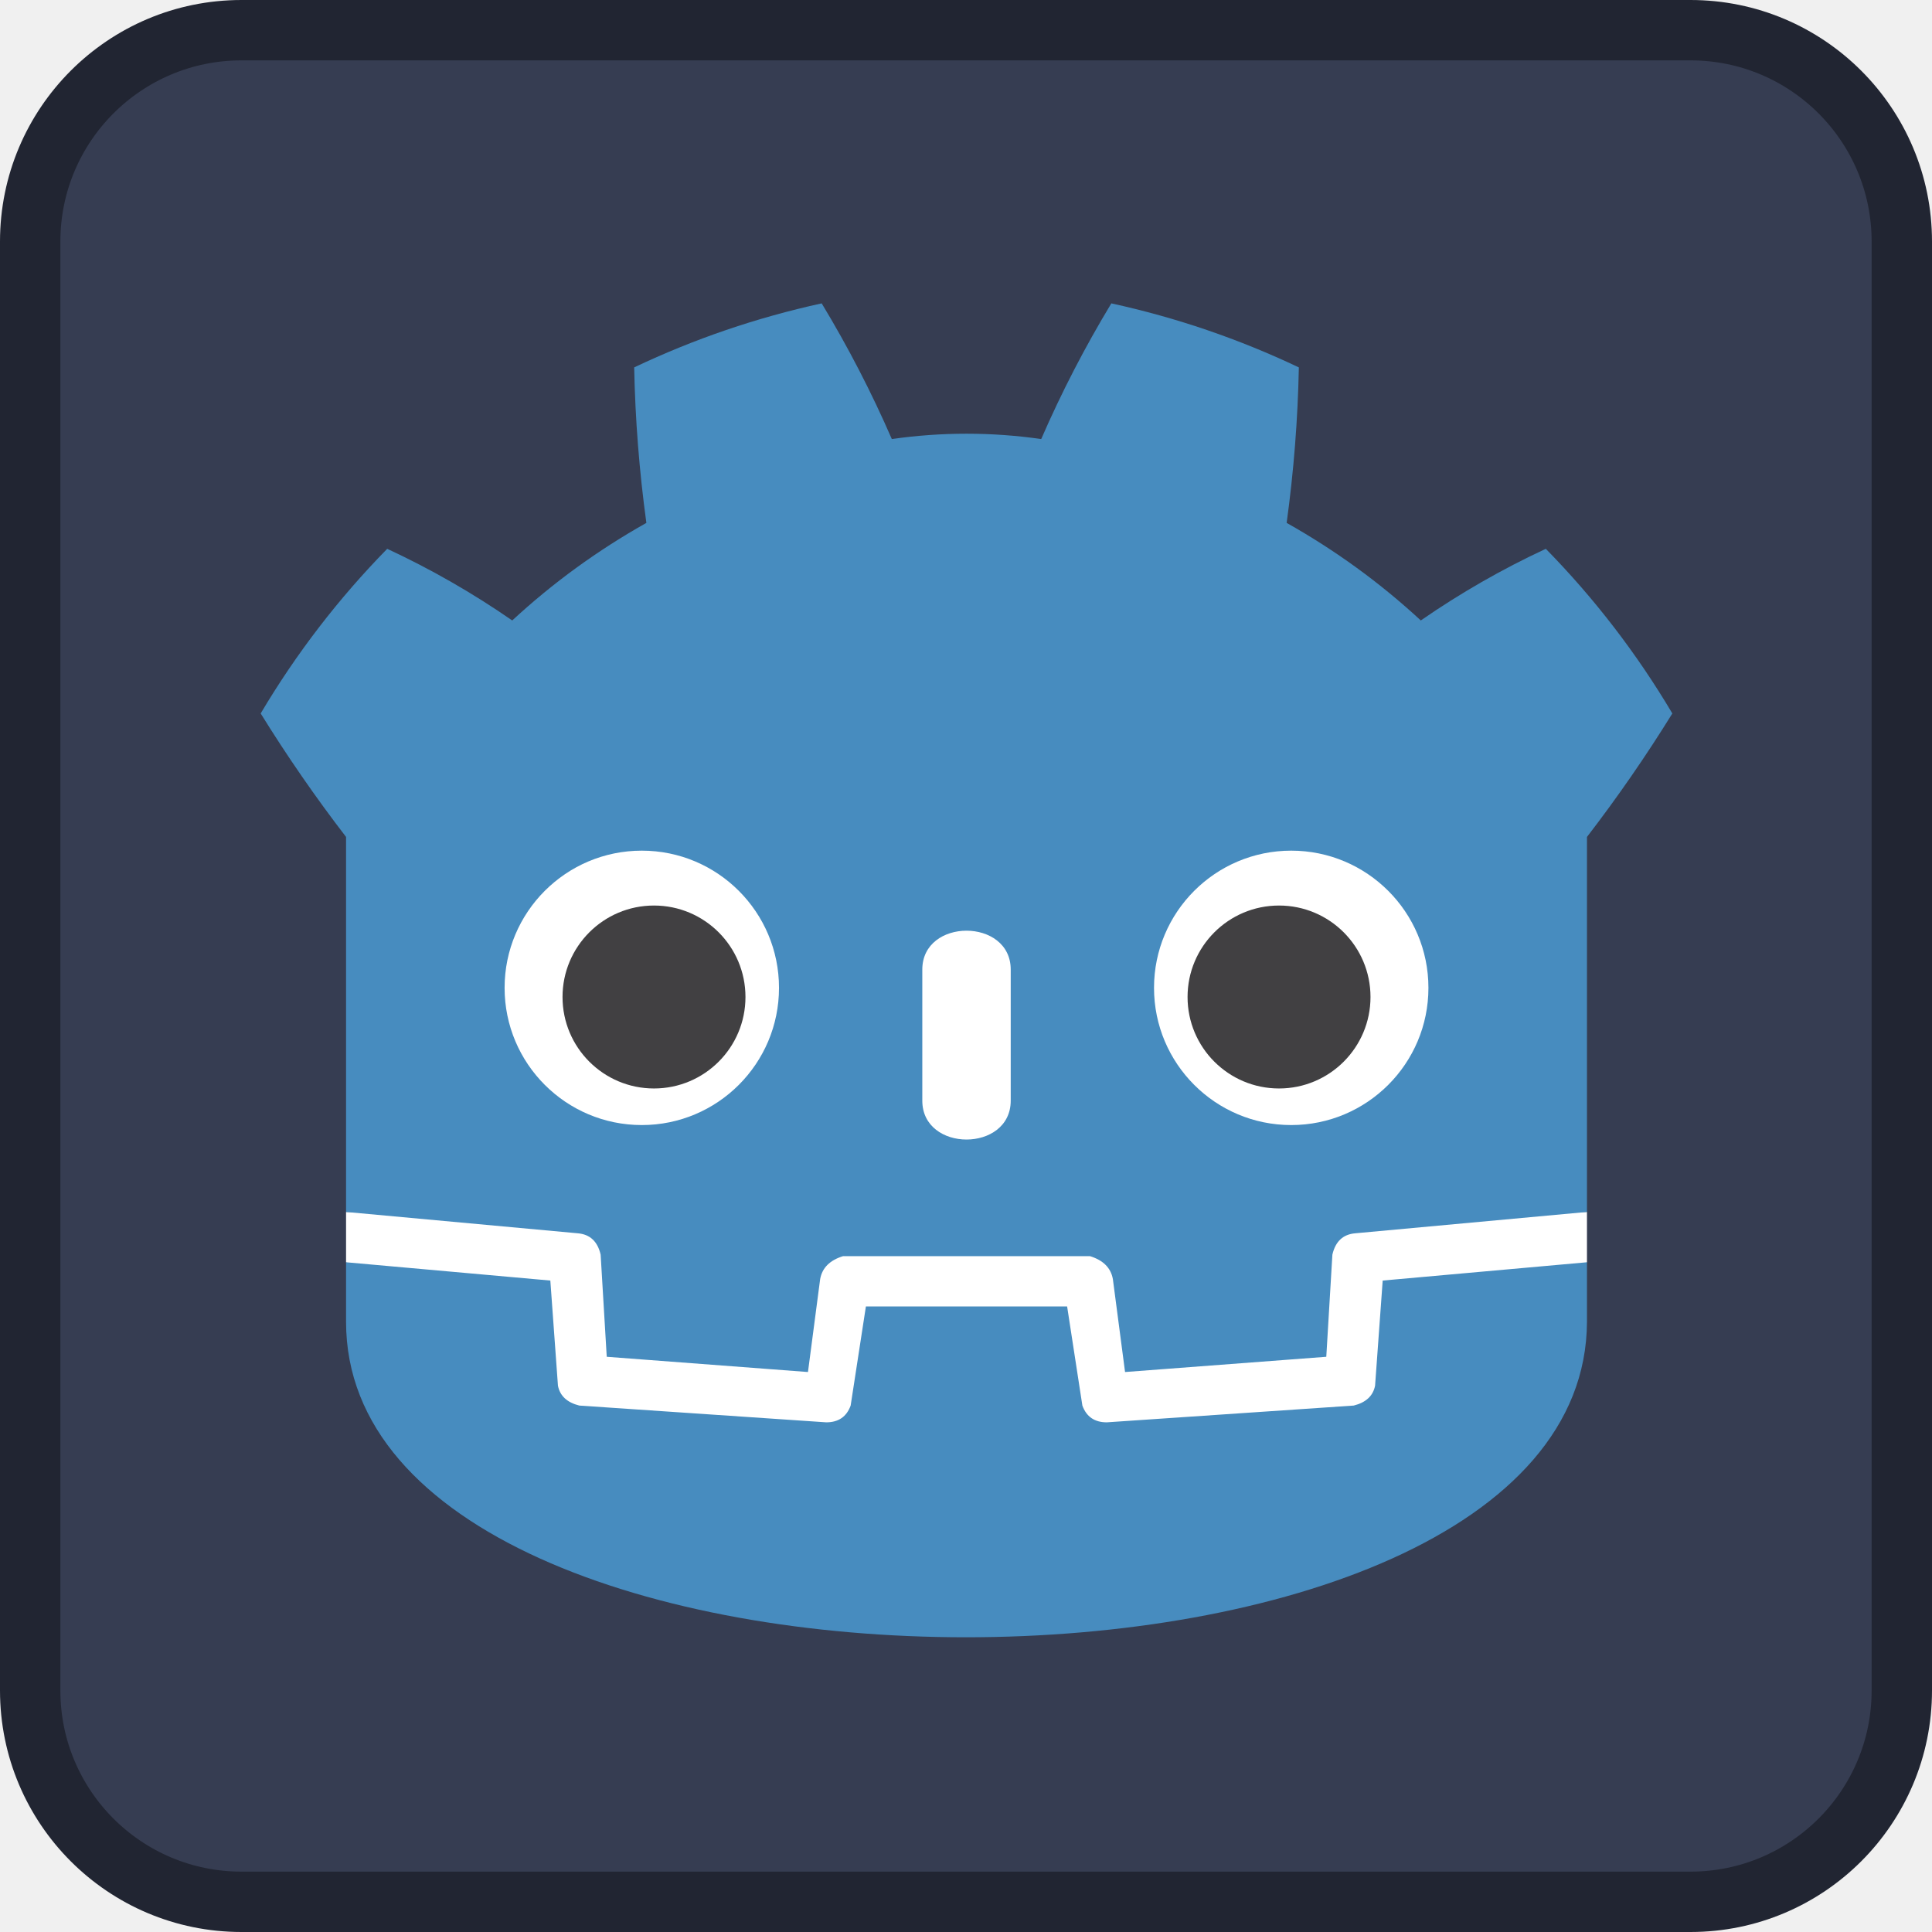
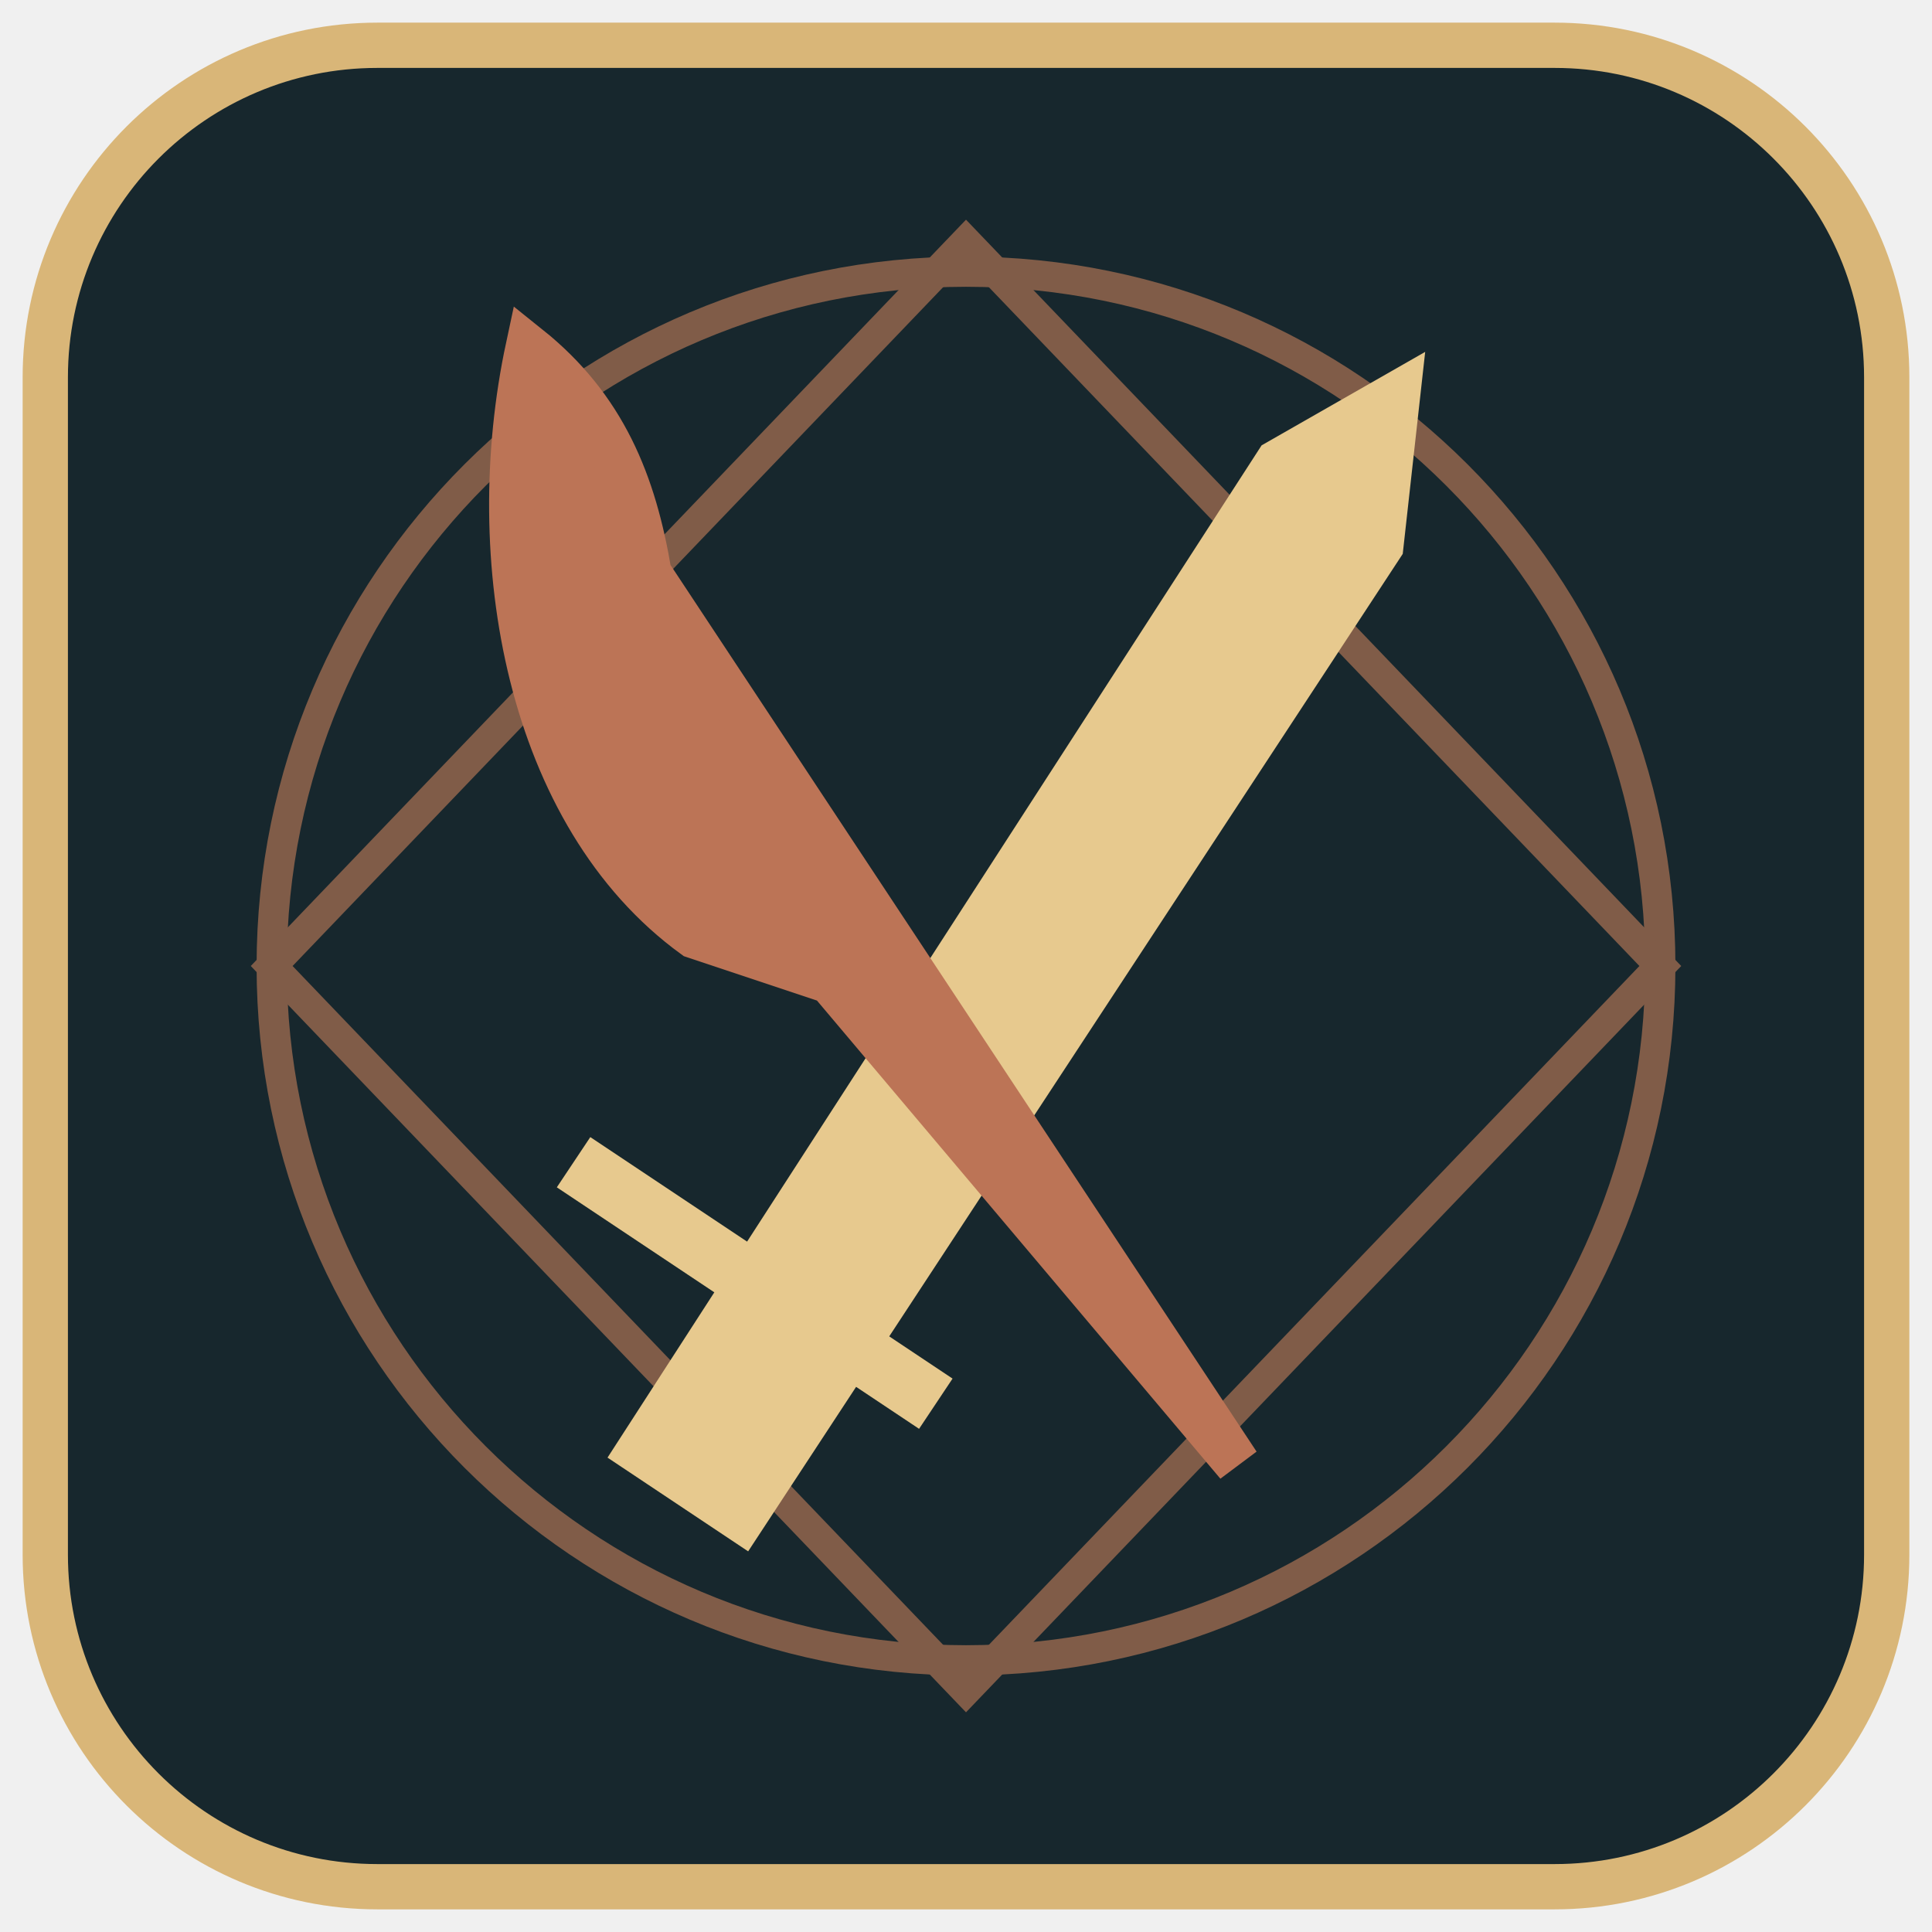
- <svg xmlns="http://www.w3.org/2000/svg" width="128" height="128">
-   <rect width="124" height="124" x="2" y="2" fill="#363d52" stroke="#212532" stroke-width="4" rx="14" />
-   <g fill="#fff" transform="translate(12.322 12.322)scale(.101)">
-     <path d="M105 673v33q407 354 814 0v-33z" />
-     <path fill="#478cbf" d="m105 673 152 14q12 1 15 14l4 67 132 10 8-61q2-11 15-15h162q13 4 15 15l8 61 132-10 4-67q3-13 15-14l152-14V427q30-39 56-81-35-59-83-108-43 20-82 47-40-37-88-64 7-51 8-102-59-28-123-42-26 43-46 89-49-7-98 0-20-46-46-89-64 14-123 42 1 51 8 102-48 27-88 64-39-27-82-47-48 49-83 108 26 42 56 81zm0 33v39c0 276 813 276 814 0v-39l-134 12-5 69q-2 10-14 13l-162 11q-12 0-16-11l-10-65H446l-10 65q-4 11-16 11l-162-11q-12-3-14-13l-5-69z" />
-     <path d="M483 600c0 34 58 34 58 0v-86c0-34-58-34-58 0z" />
-     <circle cx="725" cy="526" r="90" />
-     <circle cx="299" cy="526" r="90" />
-   </g>
-   <g fill="#414042" transform="translate(12.322 12.322)scale(.101)">
-     <circle cx="307" cy="532" r="60" />
-     <circle cx="717" cy="532" r="60" />
-   </g>
+ <svg xmlns="http://www.w3.org/2000/svg" width="128" height="128" viewBox="0 0 128 128">
+   <rect x="3" y="3" width="122" height="122" rx="22" fill="#17272d" stroke="#d9b678" stroke-width="3" />
+   <circle cx="64" cy="64" r="46" fill="none" stroke="#805c48" stroke-width="2" />
+   <path d="M64 16 110 64 64 112 18 64Z" fill="none" stroke="#805c48" stroke-width="2" />
+   <path d="m43 96 42-65 7-4-1 9-42 64Zm-5-19 24 16" fill="#e7c98e" stroke="#e7c98e" stroke-width="4" />
+   <path d="M82 97 43 38c-1-6-3-11-8-15-3 14 0 31 11 39l9 3Z" fill="#bc7456" stroke="#bc7456" stroke-width="3" />
</svg>
